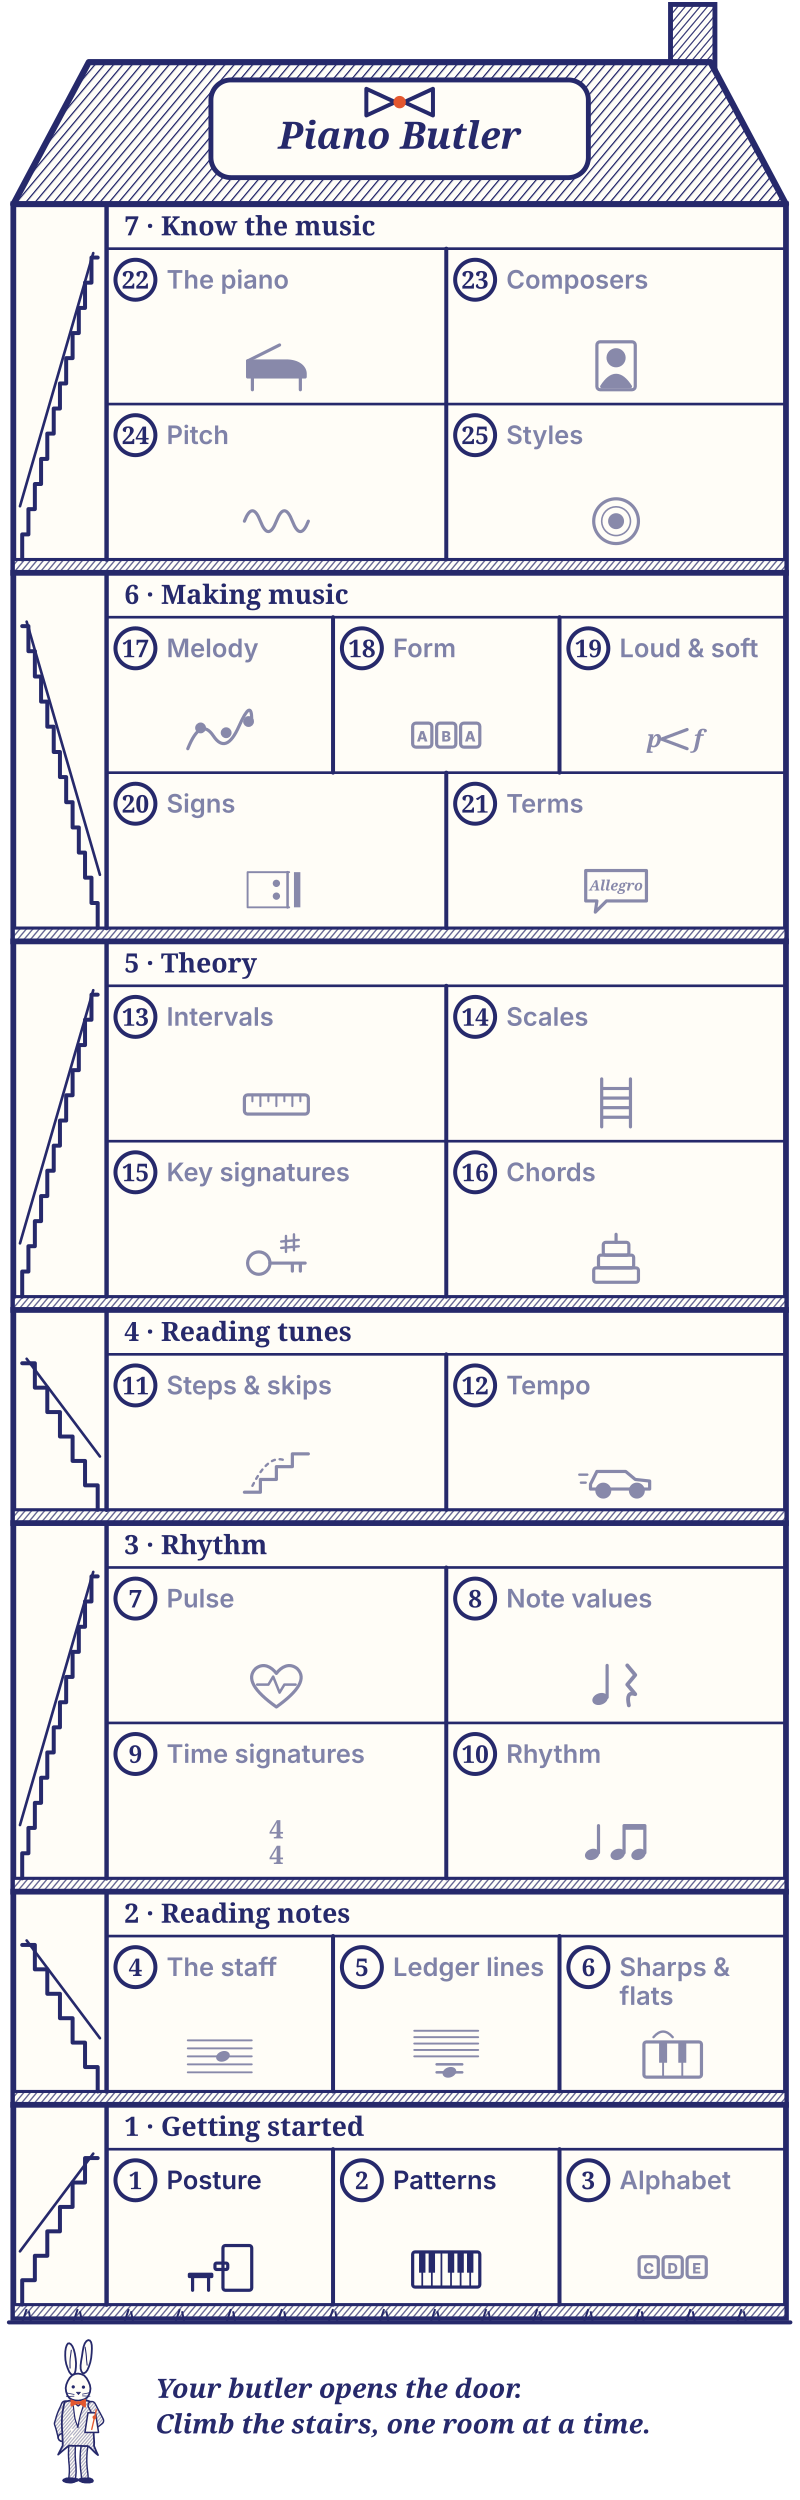
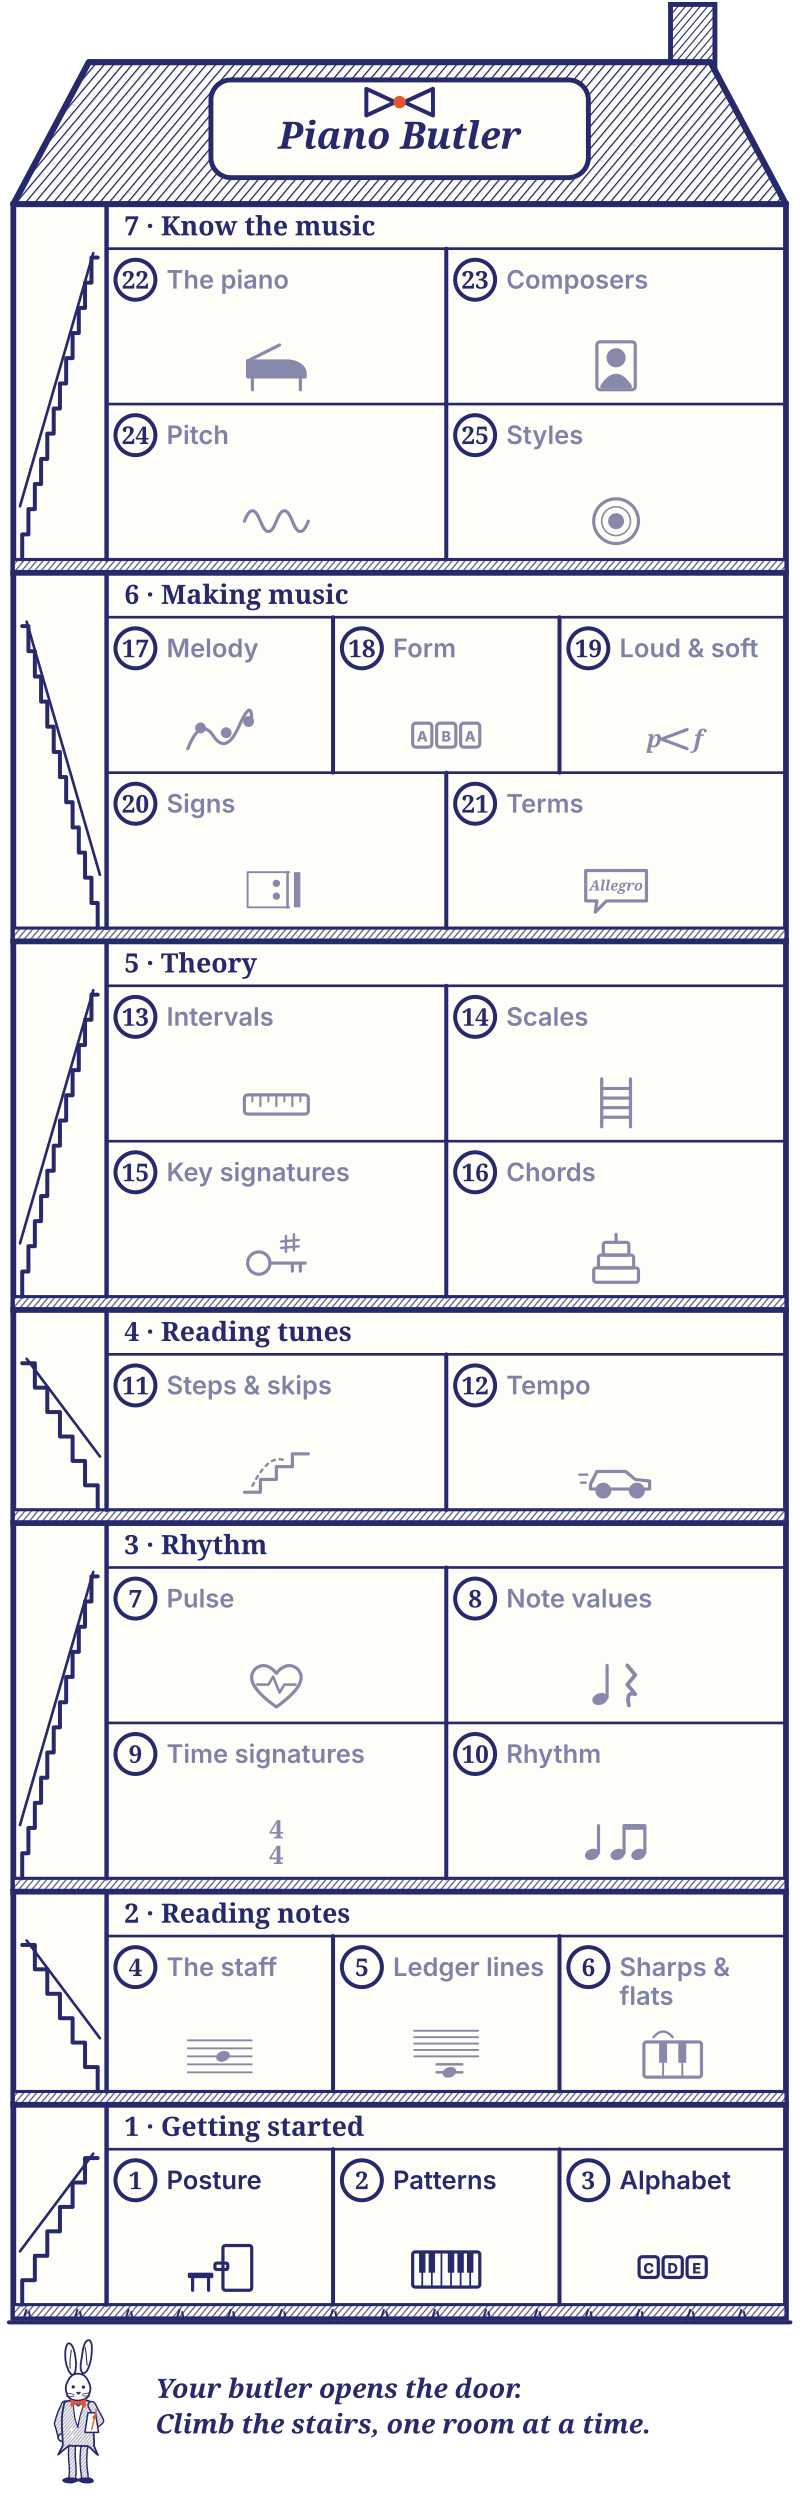
<svg xmlns="http://www.w3.org/2000/svg" viewBox="0 0 360 1126">
  <defs>
    <pattern id="hh" width="3.2" height="3.2" patternUnits="userSpaceOnUse" patternTransform="rotate(40)">
      <rect width="3.2" height="3.2" fill="#fffdf7" />
      <line x1="0" y1="0" x2="0" y2="3.2" stroke="#26296b" stroke-width="1.15" />
    </pattern>
    <pattern id="hh_08" width="2.56" height="2.56" patternUnits="userSpaceOnUse" patternTransform="rotate(40)">
      <rect width="2.56" height="2.56" fill="#fffdf7" />
      <line x1="0" y1="0" x2="0" y2="2.56" stroke="#26296b" stroke-width="0.92" />
    </pattern>
    <pattern id="hh_07" width="2.24" height="2.24" patternUnits="userSpaceOnUse" patternTransform="rotate(40)">
      <rect width="2.24" height="2.24" fill="#fffdf7" />
      <line x1="0" y1="0" x2="0" y2="2.24" stroke="#26296b" stroke-width="0.805" />
    </pattern>
  </defs>
  <rect x="302" y="2" width="20" height="40" rx="0" fill="url(#hh_08)" stroke="#26296b" stroke-width="2.2" />
  <path d="M312,-2 Q302,-12 312,-22 Q320,-32 314,-42" fill="none" stroke="#26296b" stroke-width="1.5" stroke-linejoin="round" />
  <path d="M6,92 L40,28 L320,28 L354,92 Z" fill="url(#hh)" stroke="#26296b" stroke-width="2.8" stroke-linejoin="round" />
  <rect x="95" y="36" width="170" height="44" rx="9" fill="#fffdf7" stroke="#26296b" stroke-width="2.2" />
  <path d="M165,40 L178,46 L165,52 Z M195,40 L182,46 L195,52 Z" fill="none" stroke="#26296b" stroke-width="1.8" stroke-linejoin="round" />
  <ellipse cx="180" cy="46" rx="2.8" ry="2.8" fill="#e4572e" />
  <text x="180" y="67" text-anchor="middle" font-size="17" font-weight="700" fill="#26296b" font-family="Inter,sans-serif" style="font-family:'Playfair Display',Georgia,serif;font-style:italic;">Piano Butler</text>
  <g data-map-stage="6">
    <rect x="6" y="92" width="348" height="166" rx="0" fill="#fffdf7" stroke="#26296b" stroke-width="2.6" />
    <rect x="6" y="252" width="348" height="6" rx="0" fill="url(#hh_07)" stroke="#26296b" stroke-width="1.4" />
    <line x1="48" y1="92" x2="48" y2="252" fill="none" stroke="#26296b" stroke-width="2" stroke-linecap="round" />
    <polyline points="10,252 10,240.7 12.8,240.7 12.8,240.7 12.8,229.3 15.7,229.3 15.7,229.3 15.7,218 18.5,218 18.5,218 18.5,206.7 21.3,206.7 21.3,206.7 21.3,195.3 24.2,195.3 24.2,195.3 24.2,184 27,184 27,184 27,172.7 29.8,172.7 29.8,172.7 29.8,161.3 32.7,161.3 32.7,161.3 32.7,150 35.5,150 35.5,150 35.5,138.7 38.3,138.7 38.3,138.7 38.3,127.3 41.2,127.3 41.2,127.3 41.2,116 44,116" fill="none" stroke="#26296b" stroke-width="1.8" stroke-linecap="round" stroke-linejoin="round" />
    <line x1="9" y1="228" x2="42" y2="114" fill="none" stroke="#26296b" stroke-width="1.2" stroke-linecap="round" />
  </g>
  <line x1="48" y1="112" x2="354" y2="112" fill="none" stroke="#26296b" stroke-width="1.2" stroke-linecap="round" />
  <text x="56" y="106" text-anchor="start" font-size="12" font-weight="800" fill="#26296b" font-family="Inter,sans-serif" style="font-family:'Playfair Display',Georgia,serif;">7 · Know the music</text>
  <line x1="201" y1="112" x2="201" y2="182" fill="none" stroke="#26296b" stroke-width="1.8" stroke-linecap="round" />
  <line x1="48" y1="182" x2="354" y2="182" fill="none" stroke="#26296b" stroke-width="1.2" stroke-linecap="round" />
  <line x1="201" y1="182" x2="201" y2="252" fill="none" stroke="#26296b" stroke-width="1.8" stroke-linecap="round" />
  <g data-map-stage="5">
    <rect x="6" y="258" width="348" height="166" rx="0" fill="#fffdf7" stroke="#26296b" stroke-width="2.6" />
    <rect x="6" y="418" width="348" height="6" rx="0" fill="url(#hh_07)" stroke="#26296b" stroke-width="1.4" />
    <line x1="48" y1="258" x2="48" y2="418" fill="none" stroke="#26296b" stroke-width="2" stroke-linecap="round" />
    <polyline points="44,418 44,406.7 41.2,406.7 41.2,406.7 41.2,395.3 38.3,395.3 38.3,395.3 38.3,384 35.5,384 35.5,384 35.5,372.7 32.7,372.7 32.7,372.7 32.7,361.3 29.8,361.3 29.8,361.3 29.8,350 27,350 27,350 27,338.7 24.2,338.7 24.2,338.7 24.2,327.3 21.3,327.3 21.3,327.3 21.3,316 18.5,316 18.5,316 18.5,304.7 15.7,304.7 15.7,304.7 15.7,293.3 12.8,293.3 12.8,293.3 12.8,282 10,282" fill="none" stroke="#26296b" stroke-width="1.8" stroke-linecap="round" stroke-linejoin="round" />
    <line x1="45" y1="394" x2="12" y2="280" fill="none" stroke="#26296b" stroke-width="1.2" stroke-linecap="round" />
  </g>
  <line x1="48" y1="278" x2="354" y2="278" fill="none" stroke="#26296b" stroke-width="1.2" stroke-linecap="round" />
  <text x="56" y="272" text-anchor="start" font-size="12" font-weight="800" fill="#26296b" font-family="Inter,sans-serif" style="font-family:'Playfair Display',Georgia,serif;">6 · Making music</text>
  <line x1="150" y1="278" x2="150" y2="348" fill="none" stroke="#26296b" stroke-width="1.8" stroke-linecap="round" />
  <line x1="252" y1="278" x2="252" y2="348" fill="none" stroke="#26296b" stroke-width="1.8" stroke-linecap="round" />
  <line x1="48" y1="348" x2="354" y2="348" fill="none" stroke="#26296b" stroke-width="1.2" stroke-linecap="round" />
  <line x1="201" y1="348" x2="201" y2="418" fill="none" stroke="#26296b" stroke-width="1.8" stroke-linecap="round" />
  <g data-map-stage="4">
    <rect x="6" y="424" width="348" height="166" rx="0" fill="#fffdf7" stroke="#26296b" stroke-width="2.6" />
    <rect x="6" y="584" width="348" height="6" rx="0" fill="url(#hh_07)" stroke="#26296b" stroke-width="1.4" />
    <line x1="48" y1="424" x2="48" y2="584" fill="none" stroke="#26296b" stroke-width="2" stroke-linecap="round" />
    <polyline points="10,584 10,572.7 12.8,572.7 12.8,572.7 12.8,561.3 15.7,561.3 15.7,561.3 15.7,550 18.5,550 18.5,550 18.5,538.7 21.3,538.7 21.3,538.7 21.3,527.3 24.2,527.3 24.2,527.3 24.2,516 27,516 27,516 27,504.7 29.8,504.7 29.8,504.7 29.8,493.3 32.7,493.3 32.7,493.3 32.7,482 35.5,482 35.5,482 35.5,470.7 38.3,470.7 38.3,470.7 38.3,459.3 41.2,459.3 41.2,459.3 41.2,448 44,448" fill="none" stroke="#26296b" stroke-width="1.8" stroke-linecap="round" stroke-linejoin="round" />
    <line x1="9" y1="560" x2="42" y2="446" fill="none" stroke="#26296b" stroke-width="1.2" stroke-linecap="round" />
  </g>
  <line x1="48" y1="444" x2="354" y2="444" fill="none" stroke="#26296b" stroke-width="1.2" stroke-linecap="round" />
  <text x="56" y="438" text-anchor="start" font-size="12" font-weight="800" fill="#26296b" font-family="Inter,sans-serif" style="font-family:'Playfair Display',Georgia,serif;">5 · Theory</text>
  <line x1="201" y1="444" x2="201" y2="514" fill="none" stroke="#26296b" stroke-width="1.8" stroke-linecap="round" />
  <line x1="48" y1="514" x2="354" y2="514" fill="none" stroke="#26296b" stroke-width="1.2" stroke-linecap="round" />
  <line x1="201" y1="514" x2="201" y2="584" fill="none" stroke="#26296b" stroke-width="1.8" stroke-linecap="round" />
  <g data-map-stage="3">
    <rect x="6" y="590" width="348" height="96" rx="0" fill="#fffdf7" stroke="#26296b" stroke-width="2.6" />
    <rect x="6" y="680" width="348" height="6" rx="0" fill="url(#hh_07)" stroke="#26296b" stroke-width="1.4" />
    <line x1="48" y1="590" x2="48" y2="680" fill="none" stroke="#26296b" stroke-width="2" stroke-linecap="round" />
    <polyline points="44,680 44,669 38.3,669 38.3,669 38.3,658 32.7,658 32.7,658 32.7,647 27,647 27,647 27,636 21.3,636 21.3,636 21.3,625 15.7,625 15.7,625 15.7,614 10,614" fill="none" stroke="#26296b" stroke-width="1.8" stroke-linecap="round" stroke-linejoin="round" />
    <line x1="45" y1="656" x2="12" y2="612" fill="none" stroke="#26296b" stroke-width="1.2" stroke-linecap="round" />
  </g>
  <line x1="48" y1="610" x2="354" y2="610" fill="none" stroke="#26296b" stroke-width="1.2" stroke-linecap="round" />
  <text x="56" y="604" text-anchor="start" font-size="12" font-weight="800" fill="#26296b" font-family="Inter,sans-serif" style="font-family:'Playfair Display',Georgia,serif;">4 · Reading tunes</text>
  <line x1="201" y1="610" x2="201" y2="680" fill="none" stroke="#26296b" stroke-width="1.8" stroke-linecap="round" />
  <g data-map-stage="2">
    <rect x="6" y="686" width="348" height="166" rx="0" fill="#fffdf7" stroke="#26296b" stroke-width="2.6" />
    <rect x="6" y="846" width="348" height="6" rx="0" fill="url(#hh_07)" stroke="#26296b" stroke-width="1.4" />
    <line x1="48" y1="686" x2="48" y2="846" fill="none" stroke="#26296b" stroke-width="2" stroke-linecap="round" />
    <polyline points="10,846 10,834.7 12.8,834.7 12.8,834.7 12.8,823.3 15.7,823.3 15.7,823.3 15.7,812 18.5,812 18.5,812 18.5,800.7 21.3,800.7 21.3,800.7 21.3,789.3 24.2,789.3 24.2,789.3 24.2,778 27,778 27,778 27,766.7 29.8,766.7 29.8,766.7 29.8,755.3 32.7,755.3 32.7,755.3 32.7,744 35.5,744 35.5,744 35.5,732.7 38.3,732.7 38.3,732.7 38.3,721.3 41.2,721.3 41.2,721.3 41.2,710 44,710" fill="none" stroke="#26296b" stroke-width="1.8" stroke-linecap="round" stroke-linejoin="round" />
    <line x1="9" y1="822" x2="42" y2="708" fill="none" stroke="#26296b" stroke-width="1.2" stroke-linecap="round" />
  </g>
  <line x1="48" y1="706" x2="354" y2="706" fill="none" stroke="#26296b" stroke-width="1.2" stroke-linecap="round" />
  <text x="56" y="700" text-anchor="start" font-size="12" font-weight="800" fill="#26296b" font-family="Inter,sans-serif" style="font-family:'Playfair Display',Georgia,serif;">3 · Rhythm</text>
  <line x1="201" y1="706" x2="201" y2="776" fill="none" stroke="#26296b" stroke-width="1.8" stroke-linecap="round" />
  <line x1="48" y1="776" x2="354" y2="776" fill="none" stroke="#26296b" stroke-width="1.2" stroke-linecap="round" />
  <line x1="201" y1="776" x2="201" y2="846" fill="none" stroke="#26296b" stroke-width="1.8" stroke-linecap="round" />
  <g data-map-stage="1">
    <rect x="6" y="852" width="348" height="96" rx="0" fill="#fffdf7" stroke="#26296b" stroke-width="2.6" />
    <rect x="6" y="942" width="348" height="6" rx="0" fill="url(#hh_07)" stroke="#26296b" stroke-width="1.4" />
    <line x1="48" y1="852" x2="48" y2="942" fill="none" stroke="#26296b" stroke-width="2" stroke-linecap="round" />
    <polyline points="44,942 44,931 38.3,931 38.3,931 38.3,920 32.7,920 32.7,920 32.7,909 27,909 27,909 27,898 21.3,898 21.3,898 21.3,887 15.7,887 15.7,887 15.7,876 10,876" fill="none" stroke="#26296b" stroke-width="1.8" stroke-linecap="round" stroke-linejoin="round" />
    <line x1="45" y1="918" x2="12" y2="874" fill="none" stroke="#26296b" stroke-width="1.2" stroke-linecap="round" />
  </g>
  <line x1="48" y1="872" x2="354" y2="872" fill="none" stroke="#26296b" stroke-width="1.2" stroke-linecap="round" />
  <text x="56" y="866" text-anchor="start" font-size="12" font-weight="800" fill="#26296b" font-family="Inter,sans-serif" style="font-family:'Playfair Display',Georgia,serif;">2 · Reading notes</text>
  <line x1="150" y1="872" x2="150" y2="942" fill="none" stroke="#26296b" stroke-width="1.8" stroke-linecap="round" />
  <line x1="252" y1="872" x2="252" y2="942" fill="none" stroke="#26296b" stroke-width="1.8" stroke-linecap="round" />
  <g data-map-stage="0">
    <rect x="6" y="948" width="348" height="96" rx="0" fill="#fffdf7" stroke="#26296b" stroke-width="2.6" />
    <rect x="6" y="1038" width="348" height="6" rx="0" fill="url(#hh_07)" stroke="#26296b" stroke-width="1.4" />
    <line x1="48" y1="948" x2="48" y2="1038" fill="none" stroke="#26296b" stroke-width="2" stroke-linecap="round" />
    <polyline points="10,1038 10,1027 15.7,1027 15.7,1027 15.7,1016 21.3,1016 21.3,1016 21.3,1005 27,1005 27,1005 27,994 32.7,994 32.7,994 32.7,983 38.3,983 38.3,983 38.3,972 44,972" fill="none" stroke="#26296b" stroke-width="1.8" stroke-linecap="round" stroke-linejoin="round" />
    <line x1="9" y1="1014" x2="42" y2="970" fill="none" stroke="#26296b" stroke-width="1.2" stroke-linecap="round" />
  </g>
  <line x1="48" y1="968" x2="354" y2="968" fill="none" stroke="#26296b" stroke-width="1.2" stroke-linecap="round" />
  <text x="56" y="962" text-anchor="start" font-size="12" font-weight="800" fill="#26296b" font-family="Inter,sans-serif" style="font-family:'Playfair Display',Georgia,serif;">1 · Getting started</text>
  <line x1="150" y1="968" x2="150" y2="1038" fill="none" stroke="#26296b" stroke-width="1.8" stroke-linecap="round" />
  <line x1="252" y1="968" x2="252" y2="1038" fill="none" stroke="#26296b" stroke-width="1.8" stroke-linecap="round" />
  <ellipse cx="61" cy="982" rx="9" ry="9" fill="#fffdf7" stroke="#26296b" stroke-width="1.8" />
  <text x="61" y="986" text-anchor="middle" font-size="11" font-weight="800" fill="#26296b" font-family="Inter,sans-serif" style="font-family:'Playfair Display',Georgia,serif;">1</text>
  <text x="75" y="986" text-anchor="start" font-size="11.5" font-weight="600" fill="#26296b" font-family="Inter,sans-serif">Posture</text>
  <g transform="translate(81.7 1008.5) scale(0.72)" fill="none" stroke="#26296b" stroke-width="2" stroke-linecap="round" stroke-linejoin="round" opacity="1">
    <rect x="4" y="21" width="16" height="3.4" rx="1" fill="#26296b" stroke="none" />
    <path d="M7 24 V32 M17 24 V32" />
    <rect x="26" y="4" width="18" height="28" rx="1.5" />
    <rect x="21" y="15" width="8" height="4" rx="1" />
  </g>
  <a tabindex="-1" href="posture-and-hand-shape.html" aria-label="1. Posture: read the guide">
    <rect x="49" y="969" width="100" height="68" fill="transparent" />
  </a>
  <ellipse cx="163" cy="982" rx="9" ry="9" fill="#fffdf7" stroke="#26296b" stroke-width="1.8" />
  <text x="163" y="986" text-anchor="middle" font-size="11" font-weight="800" fill="#26296b" font-family="Inter,sans-serif" style="font-family:'Playfair Display',Georgia,serif;">2</text>
  <text x="177" y="986" text-anchor="start" font-size="11.5" font-weight="600" fill="#26296b" font-family="Inter,sans-serif">Patterns</text>
  <g transform="translate(183.7 1008.5) scale(0.72)" fill="none" stroke="#26296b" stroke-width="2" stroke-linecap="round" stroke-linejoin="round" opacity="1">
    <rect x="3" y="8" width="42" height="22" rx="1.5" />
    <path d="M9 8 V30 M15 8 V30 M21 8 V30 M27 8 V30 M33 8 V30 M39 8 V30" stroke-width="1.1" />
    <rect x="7" y="8" width="4" height="13" fill="#26296b" stroke="none" />
    <rect x="13" y="8" width="4" height="13" fill="#26296b" stroke="none" />
    <rect x="25" y="8" width="4" height="13" fill="#26296b" stroke="none" />
    <rect x="31" y="8" width="4" height="13" fill="#26296b" stroke="none" />
    <rect x="37" y="8" width="4" height="13" fill="#26296b" stroke="none" />
  </g>
  <a tabindex="-1" href="keyboard-patterns.html" aria-label="2. Patterns: read the guide">
    <rect x="151" y="969" width="100" height="68" fill="transparent" />
  </a>
  <ellipse cx="265" cy="982" rx="9" ry="9" fill="#fffdf7" stroke="#26296b" stroke-width="1.8" />
  <text x="265" y="986" text-anchor="middle" font-size="11" font-weight="800" fill="#26296b" font-family="Inter,sans-serif" style="font-family:'Playfair Display',Georgia,serif;">3</text>
-   <text x="279" y="986" text-anchor="start" font-size="11.5" font-weight="600" fill="#7f82a8" font-family="Inter,sans-serif">Alphabet</text>
-   <g transform="translate(285.7 1008.5) scale(0.72)" fill="none" stroke="#26296b" stroke-width="2" stroke-linecap="round" stroke-linejoin="round" opacity="0.55">
+   <text x="279" y="986" text-anchor="start" font-size="11.5" font-weight="600" fill="#26296b" font-family="Inter,sans-serif">Alphabet</text>
+   <g transform="translate(285.7 1008.5) scale(0.72)" fill="none" stroke="#26296b" stroke-width="2" stroke-linecap="round" stroke-linejoin="round" opacity="1">
    <rect x="3" y="11" width="12" height="13" rx="2" />
    <rect x="18" y="11" width="12" height="13" rx="2" />
    <rect x="33" y="11" width="12" height="13" rx="2" />
    <text x="9" y="21.5" text-anchor="middle" font-size="9" font-weight="800" fill="#26296b" stroke="none" font-family="Inter, sans-serif">C</text>
    <text x="24" y="21.5" text-anchor="middle" font-size="9" font-weight="800" fill="#26296b" stroke="none" font-family="Inter, sans-serif">D</text>
    <text x="39" y="21.5" text-anchor="middle" font-size="9" font-weight="800" fill="#26296b" stroke="none" font-family="Inter, sans-serif">E</text>
  </g>
+   <a tabindex="-1" href="musical-alphabet.html" aria-label="3. Alphabet: read the guide">
+     <rect x="253" y="969" width="100" height="68" fill="transparent" />
+   </a>
  <ellipse cx="61" cy="886" rx="9" ry="9" fill="#fffdf7" stroke="#26296b" stroke-width="1.8" />
  <text x="61" y="890" text-anchor="middle" font-size="11" font-weight="800" fill="#26296b" font-family="Inter,sans-serif" style="font-family:'Playfair Display',Georgia,serif;">4</text>
  <text x="75" y="890" text-anchor="start" font-size="11.5" font-weight="600" fill="#7f82a8" font-family="Inter,sans-serif">The staff</text>
  <g transform="translate(81.7 912.5) scale(0.72)" fill="none" stroke="#26296b" stroke-width="2" stroke-linecap="round" stroke-linejoin="round" opacity="0.55">
    <path d="M4 9 H44 M4 14 H44 M4 19 H44 M4 24 H44 M4 29 H44" stroke-width="1.2" />
    <ellipse cx="26" cy="19" rx="4.4" ry="3.2" transform="rotate(-20 26 19)" fill="#26296b" stroke="none" />
  </g>
  <ellipse cx="163" cy="886" rx="9" ry="9" fill="#fffdf7" stroke="#26296b" stroke-width="1.8" />
  <text x="163" y="890" text-anchor="middle" font-size="11" font-weight="800" fill="#26296b" font-family="Inter,sans-serif" style="font-family:'Playfair Display',Georgia,serif;">5</text>
  <text x="177" y="890" text-anchor="start" font-size="11.5" font-weight="600" fill="#7f82a8" font-family="Inter,sans-serif">Ledger lines</text>
  <g transform="translate(183.7 912.5) scale(0.72)" fill="none" stroke="#26296b" stroke-width="2" stroke-linecap="round" stroke-linejoin="round" opacity="0.55">
    <path d="M4 3 H44 M4 7 H44 M4 11 H44 M4 15 H44 M4 19 H44" stroke-width="1.2" />
    <path d="M18 24 H34 M18 29 H34" stroke-width="1.6" />
    <ellipse cx="26" cy="29" rx="4.4" ry="3.2" transform="rotate(-20 26 29)" fill="#26296b" stroke="none" />
  </g>
  <ellipse cx="265" cy="886" rx="9" ry="9" fill="#fffdf7" stroke="#26296b" stroke-width="1.8" />
  <text x="265" y="890" text-anchor="middle" font-size="11" font-weight="800" fill="#26296b" font-family="Inter,sans-serif" style="font-family:'Playfair Display',Georgia,serif;">6</text>
  <text x="279" y="890" text-anchor="start" font-size="11.5" font-weight="600" fill="#7f82a8" font-family="Inter,sans-serif">Sharps &amp;</text>
  <text x="279" y="903" text-anchor="start" font-size="11.5" font-weight="600" fill="#7f82a8" font-family="Inter,sans-serif">flats</text>
  <g transform="translate(285.7 912.5) scale(0.72)" fill="none" stroke="#26296b" stroke-width="2" stroke-linecap="round" stroke-linejoin="round" opacity="0.55">
    <rect x="6" y="10" width="36" height="22" rx="1.5" />
    <path d="M18 10 V32 M30 10 V32" stroke-width="1.2" />
    <rect x="15.5" y="10" width="5" height="13" fill="#26296b" stroke="none" />
    <rect x="27.5" y="10" width="5" height="13" fill="#26296b" stroke="none" />
    <path d="M12 7 Q18 0 24 7" stroke-width="1.5" />
  </g>
  <ellipse cx="61" cy="720" rx="9" ry="9" fill="#fffdf7" stroke="#26296b" stroke-width="1.8" />
  <text x="61" y="724" text-anchor="middle" font-size="11" font-weight="800" fill="#26296b" font-family="Inter,sans-serif" style="font-family:'Playfair Display',Georgia,serif;">7</text>
  <text x="75" y="724" text-anchor="start" font-size="11.5" font-weight="600" fill="#7f82a8" font-family="Inter,sans-serif">Pulse</text>
  <g transform="translate(107.2 746.5) scale(0.72)" fill="none" stroke="#26296b" stroke-width="2" stroke-linecap="round" stroke-linejoin="round" opacity="0.55">
    <path d="M24 31 C10 21 5 13 11 7 C16 3 21 6 24 10 C27 6 32 3 37 7 C43 13 38 21 24 31 Z" />
    <path d="M12 17 H19 L22 12 L26 22 L29 17 H36" stroke-width="1.6" />
  </g>
  <ellipse cx="214" cy="720" rx="9" ry="9" fill="#fffdf7" stroke="#26296b" stroke-width="1.8" />
  <text x="214" y="724" text-anchor="middle" font-size="11" font-weight="800" fill="#26296b" font-family="Inter,sans-serif" style="font-family:'Playfair Display',Georgia,serif;">8</text>
  <text x="228" y="724" text-anchor="start" font-size="11.5" font-weight="600" fill="#7f82a8" font-family="Inter,sans-serif">Note values</text>
  <g transform="translate(260.2 746.5) scale(0.72)" fill="none" stroke="#26296b" stroke-width="2" stroke-linecap="round" stroke-linejoin="round" opacity="0.55">
    <ellipse cx="14" cy="26" rx="5" ry="3.6" transform="rotate(-20 14 26)" fill="#26296b" stroke="none" />
    <path d="M18.4 25 V5" />
    <path d="M31 5 L36 11 L31 17 L36 23 Q30 21 32 30" stroke-width="2.4" />
  </g>
  <ellipse cx="61" cy="790" rx="9" ry="9" fill="#fffdf7" stroke="#26296b" stroke-width="1.8" />
  <text x="61" y="794" text-anchor="middle" font-size="11" font-weight="800" fill="#26296b" font-family="Inter,sans-serif" style="font-family:'Playfair Display',Georgia,serif;">9</text>
  <text x="75" y="794" text-anchor="start" font-size="11.5" font-weight="600" fill="#7f82a8" font-family="Inter,sans-serif">Time signatures</text>
  <g transform="translate(107.2 816.5) scale(0.72)" fill="none" stroke="#26296b" stroke-width="2" stroke-linecap="round" stroke-linejoin="round" opacity="0.55">
    <text x="24" y="16" text-anchor="middle" font-size="16" font-weight="900" fill="#26296b" stroke="none" font-family="'Playfair Display', Georgia, serif">4</text>
    <text x="24" y="32" text-anchor="middle" font-size="16" font-weight="900" fill="#26296b" stroke="none" font-family="'Playfair Display', Georgia, serif">4</text>
  </g>
  <ellipse cx="214" cy="790" rx="9" ry="9" fill="#fffdf7" stroke="#26296b" stroke-width="1.8" />
  <text x="214" y="794" text-anchor="middle" font-size="11" font-weight="800" fill="#26296b" font-family="Inter,sans-serif" style="font-family:'Playfair Display',Georgia,serif;">10</text>
  <text x="228" y="794" text-anchor="start" font-size="11.5" font-weight="600" fill="#7f82a8" font-family="Inter,sans-serif">Rhythm</text>
  <g transform="translate(260.2 816.5) scale(0.72)" fill="none" stroke="#26296b" stroke-width="2" stroke-linecap="round" stroke-linejoin="round" opacity="0.55">
    <ellipse cx="9" cy="26" rx="4.6" ry="3.4" transform="rotate(-20 9 26)" fill="#26296b" stroke="none" />
    <path d="M13 25 V8" />
    <ellipse cx="25" cy="26" rx="4.6" ry="3.4" transform="rotate(-20 25 26)" fill="#26296b" stroke="none" />
    <ellipse cx="38" cy="26" rx="4.6" ry="3.4" transform="rotate(-20 38 26)" fill="#26296b" stroke="none" />
    <path d="M29 25 V8 M42 25 V8" />
    <rect x="29" y="7" width="13" height="3.6" fill="#26296b" stroke="none" />
  </g>
  <ellipse cx="61" cy="624" rx="9" ry="9" fill="#fffdf7" stroke="#26296b" stroke-width="1.8" />
  <text x="61" y="628" text-anchor="middle" font-size="11" font-weight="800" fill="#26296b" font-family="Inter,sans-serif" style="font-family:'Playfair Display',Georgia,serif;">11</text>
  <text x="75" y="628" text-anchor="start" font-size="11.5" font-weight="600" fill="#7f82a8" font-family="Inter,sans-serif">Steps &amp; skips</text>
  <g transform="translate(107.2 650.5) scale(0.72)" fill="none" stroke="#26296b" stroke-width="2" stroke-linecap="round" stroke-linejoin="round" opacity="0.55">
    <path d="M4 30 H14 V22 H24 V14 H34 V6 H44" />
    <path d="M9 26 Q19 6 29 10" stroke-dasharray="2 3" stroke-width="1.5" />
  </g>
  <ellipse cx="214" cy="624" rx="9" ry="9" fill="#fffdf7" stroke="#26296b" stroke-width="1.8" />
  <text x="214" y="628" text-anchor="middle" font-size="11" font-weight="800" fill="#26296b" font-family="Inter,sans-serif" style="font-family:'Playfair Display',Georgia,serif;">12</text>
  <text x="228" y="628" text-anchor="start" font-size="11.5" font-weight="600" fill="#7f82a8" font-family="Inter,sans-serif">Tempo</text>
  <g transform="translate(260.2 650.5) scale(0.72)" fill="none" stroke="#26296b" stroke-width="2" stroke-linecap="round" stroke-linejoin="round" opacity="0.55">
    <path d="M8 25 L12 17 L30 17 L36 22 L45 23 L45 28 L8 28 Z" />
    <circle cx="16" cy="29" r="4" fill="#26296b" />
    <circle cx="37" cy="29" r="4" fill="#26296b" />
    <path d="M1 19 H6 M2 24 H5" stroke-width="1.5" />
  </g>
  <ellipse cx="61" cy="458" rx="9" ry="9" fill="#fffdf7" stroke="#26296b" stroke-width="1.8" />
  <text x="61" y="462" text-anchor="middle" font-size="11" font-weight="800" fill="#26296b" font-family="Inter,sans-serif" style="font-family:'Playfair Display',Georgia,serif;">13</text>
  <text x="75" y="462" text-anchor="start" font-size="11.5" font-weight="600" fill="#7f82a8" font-family="Inter,sans-serif">Intervals</text>
  <g transform="translate(107.2 484.5) scale(0.72)" fill="none" stroke="#26296b" stroke-width="2" stroke-linecap="round" stroke-linejoin="round" opacity="0.55">
    <rect x="4" y="12" width="40" height="12" rx="2" />
    <path d="M9 12 V16 M14 12 V19 M19 12 V16 M24 12 V19 M29 12 V16 M34 12 V19 M39 12 V16" stroke-width="1.3" />
  </g>
  <ellipse cx="214" cy="458" rx="9" ry="9" fill="#fffdf7" stroke="#26296b" stroke-width="1.8" />
  <text x="214" y="462" text-anchor="middle" font-size="11" font-weight="800" fill="#26296b" font-family="Inter,sans-serif" style="font-family:'Playfair Display',Georgia,serif;">14</text>
  <text x="228" y="462" text-anchor="start" font-size="11.5" font-weight="600" fill="#7f82a8" font-family="Inter,sans-serif">Scales</text>
  <g transform="translate(260.2 484.5) scale(0.72)" fill="none" stroke="#26296b" stroke-width="2" stroke-linecap="round" stroke-linejoin="round" opacity="0.55">
    <path d="M15 2 V32 M33 2 V32 M15 8 H33 M15 14 H33 M15 20 H33 M15 26 H33" />
  </g>
  <ellipse cx="61" cy="528" rx="9" ry="9" fill="#fffdf7" stroke="#26296b" stroke-width="1.8" />
  <text x="61" y="532" text-anchor="middle" font-size="11" font-weight="800" fill="#26296b" font-family="Inter,sans-serif" style="font-family:'Playfair Display',Georgia,serif;">15</text>
  <text x="75" y="532" text-anchor="start" font-size="11.5" font-weight="600" fill="#7f82a8" font-family="Inter,sans-serif">Key signatures</text>
  <g transform="translate(107.2 554.5) scale(0.72)" fill="none" stroke="#26296b" stroke-width="2" stroke-linecap="round" stroke-linejoin="round" opacity="0.55">
    <circle cx="13" cy="20" r="7" />
    <path d="M20 20 H42 M34 20 V25 M39 20 V25" />
    <path d="M30 3 V13 M35 2 V12 M27 6.5 L38 5.5 M27 10.5 L38 9.5" stroke-width="1.5" />
  </g>
  <ellipse cx="214" cy="528" rx="9" ry="9" fill="#fffdf7" stroke="#26296b" stroke-width="1.8" />
  <text x="214" y="532" text-anchor="middle" font-size="11" font-weight="800" fill="#26296b" font-family="Inter,sans-serif" style="font-family:'Playfair Display',Georgia,serif;">16</text>
  <text x="228" y="532" text-anchor="start" font-size="11.5" font-weight="600" fill="#7f82a8" font-family="Inter,sans-serif">Chords</text>
  <g transform="translate(260.2 554.5) scale(0.72)" fill="none" stroke="#26296b" stroke-width="2" stroke-linecap="round" stroke-linejoin="round" opacity="0.55">
    <rect x="10" y="23" width="28" height="9" rx="1.5" />
    <rect x="13" y="15" width="22" height="8" rx="1.5" />
    <rect x="16" y="7" width="16" height="8" rx="1.5" />
    <path d="M24 7 V2" />
  </g>
  <ellipse cx="61" cy="292" rx="9" ry="9" fill="#fffdf7" stroke="#26296b" stroke-width="1.8" />
  <text x="61" y="296" text-anchor="middle" font-size="11" font-weight="800" fill="#26296b" font-family="Inter,sans-serif" style="font-family:'Playfair Display',Georgia,serif;">17</text>
  <text x="75" y="296" text-anchor="start" font-size="11.5" font-weight="600" fill="#7f82a8" font-family="Inter,sans-serif">Melody</text>
  <g transform="translate(81.7 318.5) scale(0.72)" fill="none" stroke="#26296b" stroke-width="2" stroke-linecap="round" stroke-linejoin="round" opacity="0.55">
    <path d="M4 26 Q12 6 20 18 T36 12 T44 8" />
    <circle cx="12" cy="13" r="2.4" fill="#26296b" />
    <circle cx="28" cy="16" r="2.4" fill="#26296b" />
    <circle cx="42" cy="9" r="2.4" fill="#26296b" />
  </g>
  <ellipse cx="163" cy="292" rx="9" ry="9" fill="#fffdf7" stroke="#26296b" stroke-width="1.8" />
  <text x="163" y="296" text-anchor="middle" font-size="11" font-weight="800" fill="#26296b" font-family="Inter,sans-serif" style="font-family:'Playfair Display',Georgia,serif;">18</text>
  <text x="177" y="296" text-anchor="start" font-size="11.5" font-weight="600" fill="#7f82a8" font-family="Inter,sans-serif">Form</text>
  <g transform="translate(183.7 318.5) scale(0.72)" fill="none" stroke="#26296b" stroke-width="2" stroke-linecap="round" stroke-linejoin="round" opacity="0.55">
    <rect x="3" y="10" width="12" height="15" rx="2" />
    <rect x="18" y="10" width="12" height="15" rx="2" />
    <rect x="33" y="10" width="12" height="15" rx="2" />
    <text x="9" y="21.5" text-anchor="middle" font-size="9" font-weight="800" fill="#26296b" stroke="none" font-family="Inter, sans-serif">A</text>
    <text x="24" y="21.5" text-anchor="middle" font-size="9" font-weight="800" fill="#26296b" stroke="none" font-family="Inter, sans-serif">B</text>
    <text x="39" y="21.5" text-anchor="middle" font-size="9" font-weight="800" fill="#26296b" stroke="none" font-family="Inter, sans-serif">A</text>
  </g>
  <ellipse cx="265" cy="292" rx="9" ry="9" fill="#fffdf7" stroke="#26296b" stroke-width="1.8" />
  <text x="265" y="296" text-anchor="middle" font-size="11" font-weight="800" fill="#26296b" font-family="Inter,sans-serif" style="font-family:'Playfair Display',Georgia,serif;">19</text>
  <text x="279" y="296" text-anchor="start" font-size="11.5" font-weight="600" fill="#7f82a8" font-family="Inter,sans-serif">Loud &amp; soft</text>
  <g transform="translate(285.7 318.5) scale(0.72)" fill="none" stroke="#26296b" stroke-width="2" stroke-linecap="round" stroke-linejoin="round" opacity="0.55">
    <text x="8" y="25" font-size="15" font-weight="700" font-style="italic" fill="#26296b" stroke="none" font-family="'Playfair Display', Georgia, serif">p</text>
    <path d="M17 20 L33 14 M17 20 L33 26" />
    <text x="37" y="25" font-size="15" font-weight="700" font-style="italic" fill="#26296b" stroke="none" font-family="'Playfair Display', Georgia, serif">f</text>
  </g>
  <ellipse cx="61" cy="362" rx="9" ry="9" fill="#fffdf7" stroke="#26296b" stroke-width="1.8" />
  <text x="61" y="366" text-anchor="middle" font-size="11" font-weight="800" fill="#26296b" font-family="Inter,sans-serif" style="font-family:'Playfair Display',Georgia,serif;">20</text>
  <text x="75" y="366" text-anchor="start" font-size="11.5" font-weight="600" fill="#7f82a8" font-family="Inter,sans-serif">Signs</text>
  <g transform="translate(107.2 388.5) scale(0.72)" fill="none" stroke="#26296b" stroke-width="2" stroke-linecap="round" stroke-linejoin="round" opacity="0.55">
    <path d="M6 6 V28 M6 6 H32 M6 28 H32" stroke-width="1.2" />
    <circle cx="24" cy="13" r="2.3" fill="#26296b" stroke="none" />
    <circle cx="24" cy="21" r="2.3" fill="#26296b" stroke="none" />
    <line x1="31" y1="6" x2="31" y2="28" stroke-width="1.6" />
    <rect x="35" y="6" width="4" height="22" fill="#26296b" stroke="none" />
  </g>
  <ellipse cx="214" cy="362" rx="9" ry="9" fill="#fffdf7" stroke="#26296b" stroke-width="1.8" />
  <text x="214" y="366" text-anchor="middle" font-size="11" font-weight="800" fill="#26296b" font-family="Inter,sans-serif" style="font-family:'Playfair Display',Georgia,serif;">21</text>
  <text x="228" y="366" text-anchor="start" font-size="11.5" font-weight="600" fill="#7f82a8" font-family="Inter,sans-serif">Terms</text>
  <g transform="translate(260.2 388.5) scale(0.72)" fill="none" stroke="#26296b" stroke-width="2" stroke-linecap="round" stroke-linejoin="round" opacity="0.55">
    <path d="M5 5 H43 V24 H18 L11 31 L12 24 H5 Z" />
    <text x="24" y="17.5" text-anchor="middle" font-size="9" font-weight="700" font-style="italic" fill="#26296b" stroke="none" font-family="'Playfair Display', Georgia, serif">Allegro</text>
  </g>
  <ellipse cx="61" cy="126" rx="9" ry="9" fill="#fffdf7" stroke="#26296b" stroke-width="1.8" />
  <text x="61" y="130" text-anchor="middle" font-size="11" font-weight="800" fill="#26296b" font-family="Inter,sans-serif" style="font-family:'Playfair Display',Georgia,serif;">22</text>
  <text x="75" y="130" text-anchor="start" font-size="11.5" font-weight="600" fill="#7f82a8" font-family="Inter,sans-serif">The piano</text>
  <g transform="translate(107.2 152.5) scale(0.72)" fill="none" stroke="#26296b" stroke-width="2" stroke-linecap="round" stroke-linejoin="round" opacity="0.55">
    <path d="M6 14 L30 14 C38 14 42 18 42 22 L42 24 L6 24 Z" fill="#26296b" />
    <path d="M9 24 V32 M39 24 V32 M6 14 L26 4" />
  </g>
  <ellipse cx="214" cy="126" rx="9" ry="9" fill="#fffdf7" stroke="#26296b" stroke-width="1.8" />
  <text x="214" y="130" text-anchor="middle" font-size="11" font-weight="800" fill="#26296b" font-family="Inter,sans-serif" style="font-family:'Playfair Display',Georgia,serif;">23</text>
  <text x="228" y="130" text-anchor="start" font-size="11.5" font-weight="600" fill="#7f82a8" font-family="Inter,sans-serif">Composers</text>
  <g transform="translate(260.2 152.5) scale(0.72)" fill="none" stroke="#26296b" stroke-width="2" stroke-linecap="round" stroke-linejoin="round" opacity="0.55">
    <rect x="12" y="2" width="24" height="30" rx="2" />
    <circle cx="24" cy="12" r="5" fill="#26296b" />
    <path d="M15 30 Q24 16 33 30 Z" fill="#26296b" />
  </g>
  <ellipse cx="61" cy="196" rx="9" ry="9" fill="#fffdf7" stroke="#26296b" stroke-width="1.8" />
  <text x="61" y="200" text-anchor="middle" font-size="11" font-weight="800" fill="#26296b" font-family="Inter,sans-serif" style="font-family:'Playfair Display',Georgia,serif;">24</text>
  <text x="75" y="200" text-anchor="start" font-size="11.5" font-weight="600" fill="#7f82a8" font-family="Inter,sans-serif">Pitch</text>
  <g transform="translate(107.2 222.5) scale(0.72)" fill="none" stroke="#26296b" stroke-width="2" stroke-linecap="round" stroke-linejoin="round" opacity="0.55">
    <path d="M4 17 Q9 4 14 17 T24 17 T34 17 T44 17" />
  </g>
  <ellipse cx="214" cy="196" rx="9" ry="9" fill="#fffdf7" stroke="#26296b" stroke-width="1.8" />
  <text x="214" y="200" text-anchor="middle" font-size="11" font-weight="800" fill="#26296b" font-family="Inter,sans-serif" style="font-family:'Playfair Display',Georgia,serif;">25</text>
  <text x="228" y="200" text-anchor="start" font-size="11.5" font-weight="600" fill="#7f82a8" font-family="Inter,sans-serif">Styles</text>
  <g transform="translate(260.2 222.5) scale(0.72)" fill="none" stroke="#26296b" stroke-width="2" stroke-linecap="round" stroke-linejoin="round" opacity="0.55">
    <circle cx="24" cy="17" r="14" />
    <circle cx="24" cy="17" r="9" stroke-width="1" />
    <circle cx="24" cy="17" r="4" fill="#26296b" />
  </g>
  <line x1="4" y1="1046" x2="356" y2="1046" fill="none" stroke="#26296b" stroke-width="1.8" stroke-linecap="round" />
  <path d="M10,1046 L12,1040 M14,1046 L13,1041" fill="none" stroke="#26296b" stroke-width="0.9" stroke-linejoin="round" />
  <path d="M33,1046 L35,1040 M37,1046 L36,1041" fill="none" stroke="#26296b" stroke-width="0.9" stroke-linejoin="round" />
  <path d="M56,1046 L58,1040 M60,1046 L59,1041" fill="none" stroke="#26296b" stroke-width="0.9" stroke-linejoin="round" />
  <path d="M79,1046 L81,1040 M83,1046 L82,1041" fill="none" stroke="#26296b" stroke-width="0.9" stroke-linejoin="round" />
  <path d="M102,1046 L104,1040 M106,1046 L105,1041" fill="none" stroke="#26296b" stroke-width="0.9" stroke-linejoin="round" />
  <path d="M125,1046 L127,1040 M129,1046 L128,1041" fill="none" stroke="#26296b" stroke-width="0.9" stroke-linejoin="round" />
  <path d="M148,1046 L150,1040 M152,1046 L151,1041" fill="none" stroke="#26296b" stroke-width="0.9" stroke-linejoin="round" />
  <path d="M171,1046 L173,1040 M175,1046 L174,1041" fill="none" stroke="#26296b" stroke-width="0.9" stroke-linejoin="round" />
  <path d="M194,1046 L196,1040 M198,1046 L197,1041" fill="none" stroke="#26296b" stroke-width="0.9" stroke-linejoin="round" />
  <path d="M217,1046 L219,1040 M221,1046 L220,1041" fill="none" stroke="#26296b" stroke-width="0.9" stroke-linejoin="round" />
  <path d="M240,1046 L242,1040 M244,1046 L243,1041" fill="none" stroke="#26296b" stroke-width="0.9" stroke-linejoin="round" />
  <path d="M263,1046 L265,1040 M267,1046 L266,1041" fill="none" stroke="#26296b" stroke-width="0.9" stroke-linejoin="round" />
  <path d="M286,1046 L288,1040 M290,1046 L289,1041" fill="none" stroke="#26296b" stroke-width="0.9" stroke-linejoin="round" />
  <path d="M309,1046 L311,1040 M313,1046 L312,1041" fill="none" stroke="#26296b" stroke-width="0.9" stroke-linejoin="round" />
  <path d="M332,1046 L334,1040 M336,1046 L335,1041" fill="none" stroke="#26296b" stroke-width="0.9" stroke-linejoin="round" />
  <g transform="translate(8 1050) scale(0.34)">
    <defs>
      <pattern id="hprabbit20" width="3.2" height="3.2" patternUnits="userSpaceOnUse" patternTransform="rotate(40)">
        <rect width="3.2" height="3.2" fill="#fffdf7" />
        <line x1="0" y1="0" x2="0" y2="3.2" stroke="#26296b" stroke-width="1.15" />
      </pattern>
    </defs>
    <path d="M72.1 149.8l-.3 4.4-.1 4.4-.1 4.7 .2 4.8 .3 4.7 .5 4.6 .2 4.9 0 4.7-.4 4.7-.5 4.3" fill="none" stroke="#26296b" stroke-width="10.8" stroke-linecap="round" stroke-linejoin="round" />
    <path d="M72.1 149.8l-.3 4.4-.1 4.4-.1 4.7 .2 4.8 .3 4.7 .5 4.6 .2 4.9 0 4.7-.4 4.7-.5 4.3" fill="none" stroke="url(#hprabbit20)" stroke-width="7.0" stroke-linecap="round" stroke-linejoin="round" />
    <path d="M88.6 150.3l-.5 4.2-.6 4.4-.3 4.6-.2 5 0 5.1 .3 4.9 .4 4.6 .6 4.5 .4 4.3 .1 3.9" fill="none" stroke="#26296b" stroke-width="10.8" stroke-linecap="round" stroke-linejoin="round" />
    <path d="M88.6 150.3l-.5 4.2-.6 4.4-.3 4.6-.2 5 0 5.1 .3 4.9 .4 4.6 .6 4.5 .4 4.3 .1 3.9" fill="none" stroke="url(#hprabbit20)" stroke-width="7.0" stroke-linecap="round" stroke-linejoin="round" />
    <path d="M58.7 197.8l1.5 1.8 3.7 1.5 5.7.6 5.4-1.1 4.7-1.6 2-2.1-1.8-2-4.5-.8-5.2-.6-6.1.3-4.2 1.9z" fill="#26296b" stroke="#26296b" stroke-width="0" />
    <path d="M79.1 196.9l1.8 2.1 4.6 2 4.6.5 5.5 0 4.1-1.1 1.2-2.3-1.4-2.6-3.9-1.8-5.2.1-4.7 0-4.6 1.1z" fill="#26296b" stroke="#26296b" stroke-width="0" />
    <path d="M62.8 97.4l-1.7 4.3-1.9 3.9-1.7 4-1.6 4.6-1.2 4.4-1.2 3.7 1.3 3.8 1.1 3.8 .9 3.7 .9 3.5 .9 3.6" fill="none" stroke="#26296b" stroke-width="11.8" stroke-linecap="round" stroke-linejoin="round" />
    <path d="M62.8 97.4l-1.7 4.3-1.9 3.9-1.7 4-1.6 4.6-1.2 4.4-1.2 3.7 1.3 3.8 1.1 3.8 .9 3.7 .9 3.5 .9 3.6" fill="none" stroke="url(#hprabbit20)" stroke-width="8.0" stroke-linecap="round" stroke-linejoin="round" />
    <g transform="translate(0.6 0.7)">
      <circle cx="58" cy="140" r="5" fill="#fffdf7" stroke="#26296b" stroke-width="2" />
    </g>
    <path d="M61.9 93.7l-.9 4.5-.9 4.7-.8 4.4-.6 4.8-.2 5.3-.1 4.9 .1 4 .2 4.2 .3 4.6 .2 4.6 .2 4 .1 3.8 .1 3.9-2.2 4.3-2 3.9-1.9 3.8 2.6-2.2 2.6-2.3 3.1-2.6 3.3-2.7 3.2-2.3 3.7.5 3.9 0 4.5-.1 4.2.2 3.8.2 4.3-.1 3 2.1 2.8 2.7 2.4 2.5 2.5 2.4 2.9 2.3-1.9-4-1.7-4-1.7-4.1 .2-4.5-.2-4.5-.3-4.2-.2-4 0-4.1 .2-4.2 .2-4.5 .1-4.6 0-4.9-.1-4.8-.4-4.6-.8-4.4-1.2-4.4-4.1-1.5-4.7-1.6-4.7-.9-4.5-.1-5 .4-5.1 1-4.3 1z" fill="url(#hprabbit20)" stroke="#26296b" stroke-width="2.4" stroke-linejoin="round" stroke-linecap="round" />
    <path d="M71.5 92.5l1.2 3.6 1 3.9 .6 4.8 .7 5.6 .8 5.3 1.2 4.3 1.4 3.6 1.3 4 .5-3.8 .7-3.9 1-4.6 1.2-4.8 1.4-4.4 1.5-4.7 1.4-5.1 1.2-4.3-4.2-.3-4 .2-4.3.3z" fill="#fffdf7" stroke="#26296b" stroke-width="1.6" stroke-linejoin="round" stroke-linecap="round" />
    <g transform="translate(0.6 0.6)">
      <circle cx="71" cy="130" r="1.8" fill="#fffdf7" />
    </g>
    <g transform="translate(1 -1.1)">
      <circle cx="71" cy="140" r="1.8" fill="#fffdf7" />
    </g>
    <path d="M63.1 37.1l.3 5.7 1.1 5.7 1.4 5 1.7 3 1.8 1.3 1.9-.1 1.7-1.7 1.4-3.4 1.1-4.3 .9-5.1 .3-6.3-.1-6.4-.6-5.4-1.2-4.6-1.7-3.1-1.9-1.5-1.9.1-1.8 2-1.7 3.4-1.3 4.4-.9 5.4z" fill="#fffdf7" stroke="#26296b" stroke-width="2.4" transform="rotate(-8 70 37)" />
    <path d="M85 34.1l0 6.5 .3 5.8 .9 4.5 1.6 3.2 1.9 1.8 1.9-.1 1.9-1.6 1.7-3.1 1.2-5 .8-5.6 .2-6-.5-6.7-.7-5.7-1-4.7-1.5-3.6-2-2-2.2-.2-2.1 1.7-1.7 3.4-.8 4.8-.1 6z" fill="#fffdf7" stroke="#26296b" stroke-width="2.4" transform="rotate(10 91 34)" />
    <path d="M70.9 25.1l-.5 3.8-.5 3.8-.5 4-.2 3.9 0 4.1 .1 4.1" stroke="#26296b" stroke-width="1.4" stroke-linecap="round" fill="none" />
    <path d="M89.2 21.1l.7 4.3 .6 4.3 .4 4 .2 3.8 .4 3.6 .4 3.8" stroke="#26296b" stroke-width="1.4" stroke-linecap="round" fill="none" />
    <path d="M63.5 75.3l.6 4.8 1.6 4.7 2.5 3.5 3.3 2.1 4.4 1.2 4.5.3 4.2-.7 4-1.2 3.5-2.3 2.3-3.8 1.4-4 .5-4.1-.7-4.5-1.8-4.4-2.6-4.7-3.3-3.7-3.9-1.7-3.9-.7-4 .4-3.9 1.8-3.3 3.3-2.7 4.4-1.9 4.7z" fill="#fffdf7" stroke="#26296b" stroke-width="2.4" />
    <g transform="translate(0.5 0.7)">
      <circle cx="73" cy="73" r="2.2" fill="#26296b" />
    </g>
    <g transform="translate(0 1)">
      <circle cx="87" cy="73" r="2.2" fill="#26296b" />
    </g>
    <g transform="translate(0.4 0.8)">
      <path d="M77.4,80 L82.6,80 L80,83 Z" fill="#26296b" stroke="#26296b" stroke-width="1" stroke-linejoin="round" stroke-linecap="round" />
    </g>
    <g transform="translate(-0.3 0.7)">
      <line x1="75.0" y1="83.0" x2="65.0" y2="81.0" stroke="#26296b" stroke-width="1" stroke-linecap="round" />
    </g>
    <g transform="translate(-0.5 0.5)">
      <line x1="75.0" y1="85.5" x2="65.0" y2="86.0" stroke="#26296b" stroke-width="1" stroke-linecap="round" />
    </g>
    <g transform="translate(0.6 0.3)">
      <line x1="85.0" y1="83.0" x2="95.0" y2="81.0" stroke="#26296b" stroke-width="1" stroke-linecap="round" />
    </g>
    <g transform="translate(0.7 0.1)">
      <line x1="85.0" y1="85.5" x2="95.0" y2="86.0" stroke="#26296b" stroke-width="1" stroke-linecap="round" />
    </g>
    <path d="M69.4 91.8l3.6 2 3.8 2.4 3.2 2.7 3.5-2.7 3.6-2.8 3.7-1.9" fill="none" stroke="#26296b" stroke-width="2" stroke-linejoin="round" stroke-linecap="round" />
    <path d="M70.4 90.9l3.4 1.2 3.4 1.3 3.1 1.4-3.2 1.7-3.4 1.3-3.1 1.6-.1-3.1 0-2.7zM89.7 90.4l-3.2 1.1-3.1 1.5-3.1 1.8 2.9 1.7 2.9 2 3.5 2.1 0-3.8 .1-3.4z" fill="#e4572e" stroke="#e4572e" stroke-width="1.2" stroke-linejoin="round" />
    <g transform="translate(0.3 -1.2)">
      <circle cx="80" cy="96" r="2.4" fill="#e4572e" />
    </g>
    <path d="M98 98l2.1 3.9 1.9 3.8 2.2 4 2.4 4.5 2.2 4.3-3.6 2.8-3.7 2.4-3.4 2.4-2.9 2.4" fill="none" stroke="#26296b" stroke-width="11.8" stroke-linecap="round" stroke-linejoin="round" />
    <path d="M98 98l2.1 3.9 1.9 3.8 2.2 4 2.4 4.5 2.2 4.3-3.6 2.8-3.7 2.4-3.4 2.4-2.9 2.4" fill="none" stroke="url(#hprabbit20)" stroke-width="8.0" stroke-linecap="round" stroke-linejoin="round" />
    <g transform="translate(-0.8 0.5)">
      <circle cx="96" cy="128" r="5" fill="#fffdf7" stroke="#26296b" stroke-width="2" />
    </g>
    <path d="M89,134 L93,108 L103,108 L107,134 Z" fill="#fffdf7" stroke="#26296b" stroke-width="2" stroke-linejoin="round" stroke-linecap="round" />
    <line x1="98.0" y1="130.0" x2="104.0" y2="104.0" stroke="#e4572e" stroke-width="1.8" stroke-linecap="round" />
    <circle cx="101.6" cy="114" r="2.6" fill="#e4572e" />
  </g>
  <text x="70" y="1080" text-anchor="start" font-size="12" font-weight="700" fill="#26296b" font-family="Inter,sans-serif" style="font-family:'Playfair Display',Georgia,serif;font-style:italic;">Your butler opens the door.</text>
  <text x="70" y="1096" text-anchor="start" font-size="12" font-weight="700" fill="#26296b" font-family="Inter,sans-serif" style="font-family:'Playfair Display',Georgia,serif;font-style:italic;">Climb the stairs, one room at a time.</text>
</svg>
